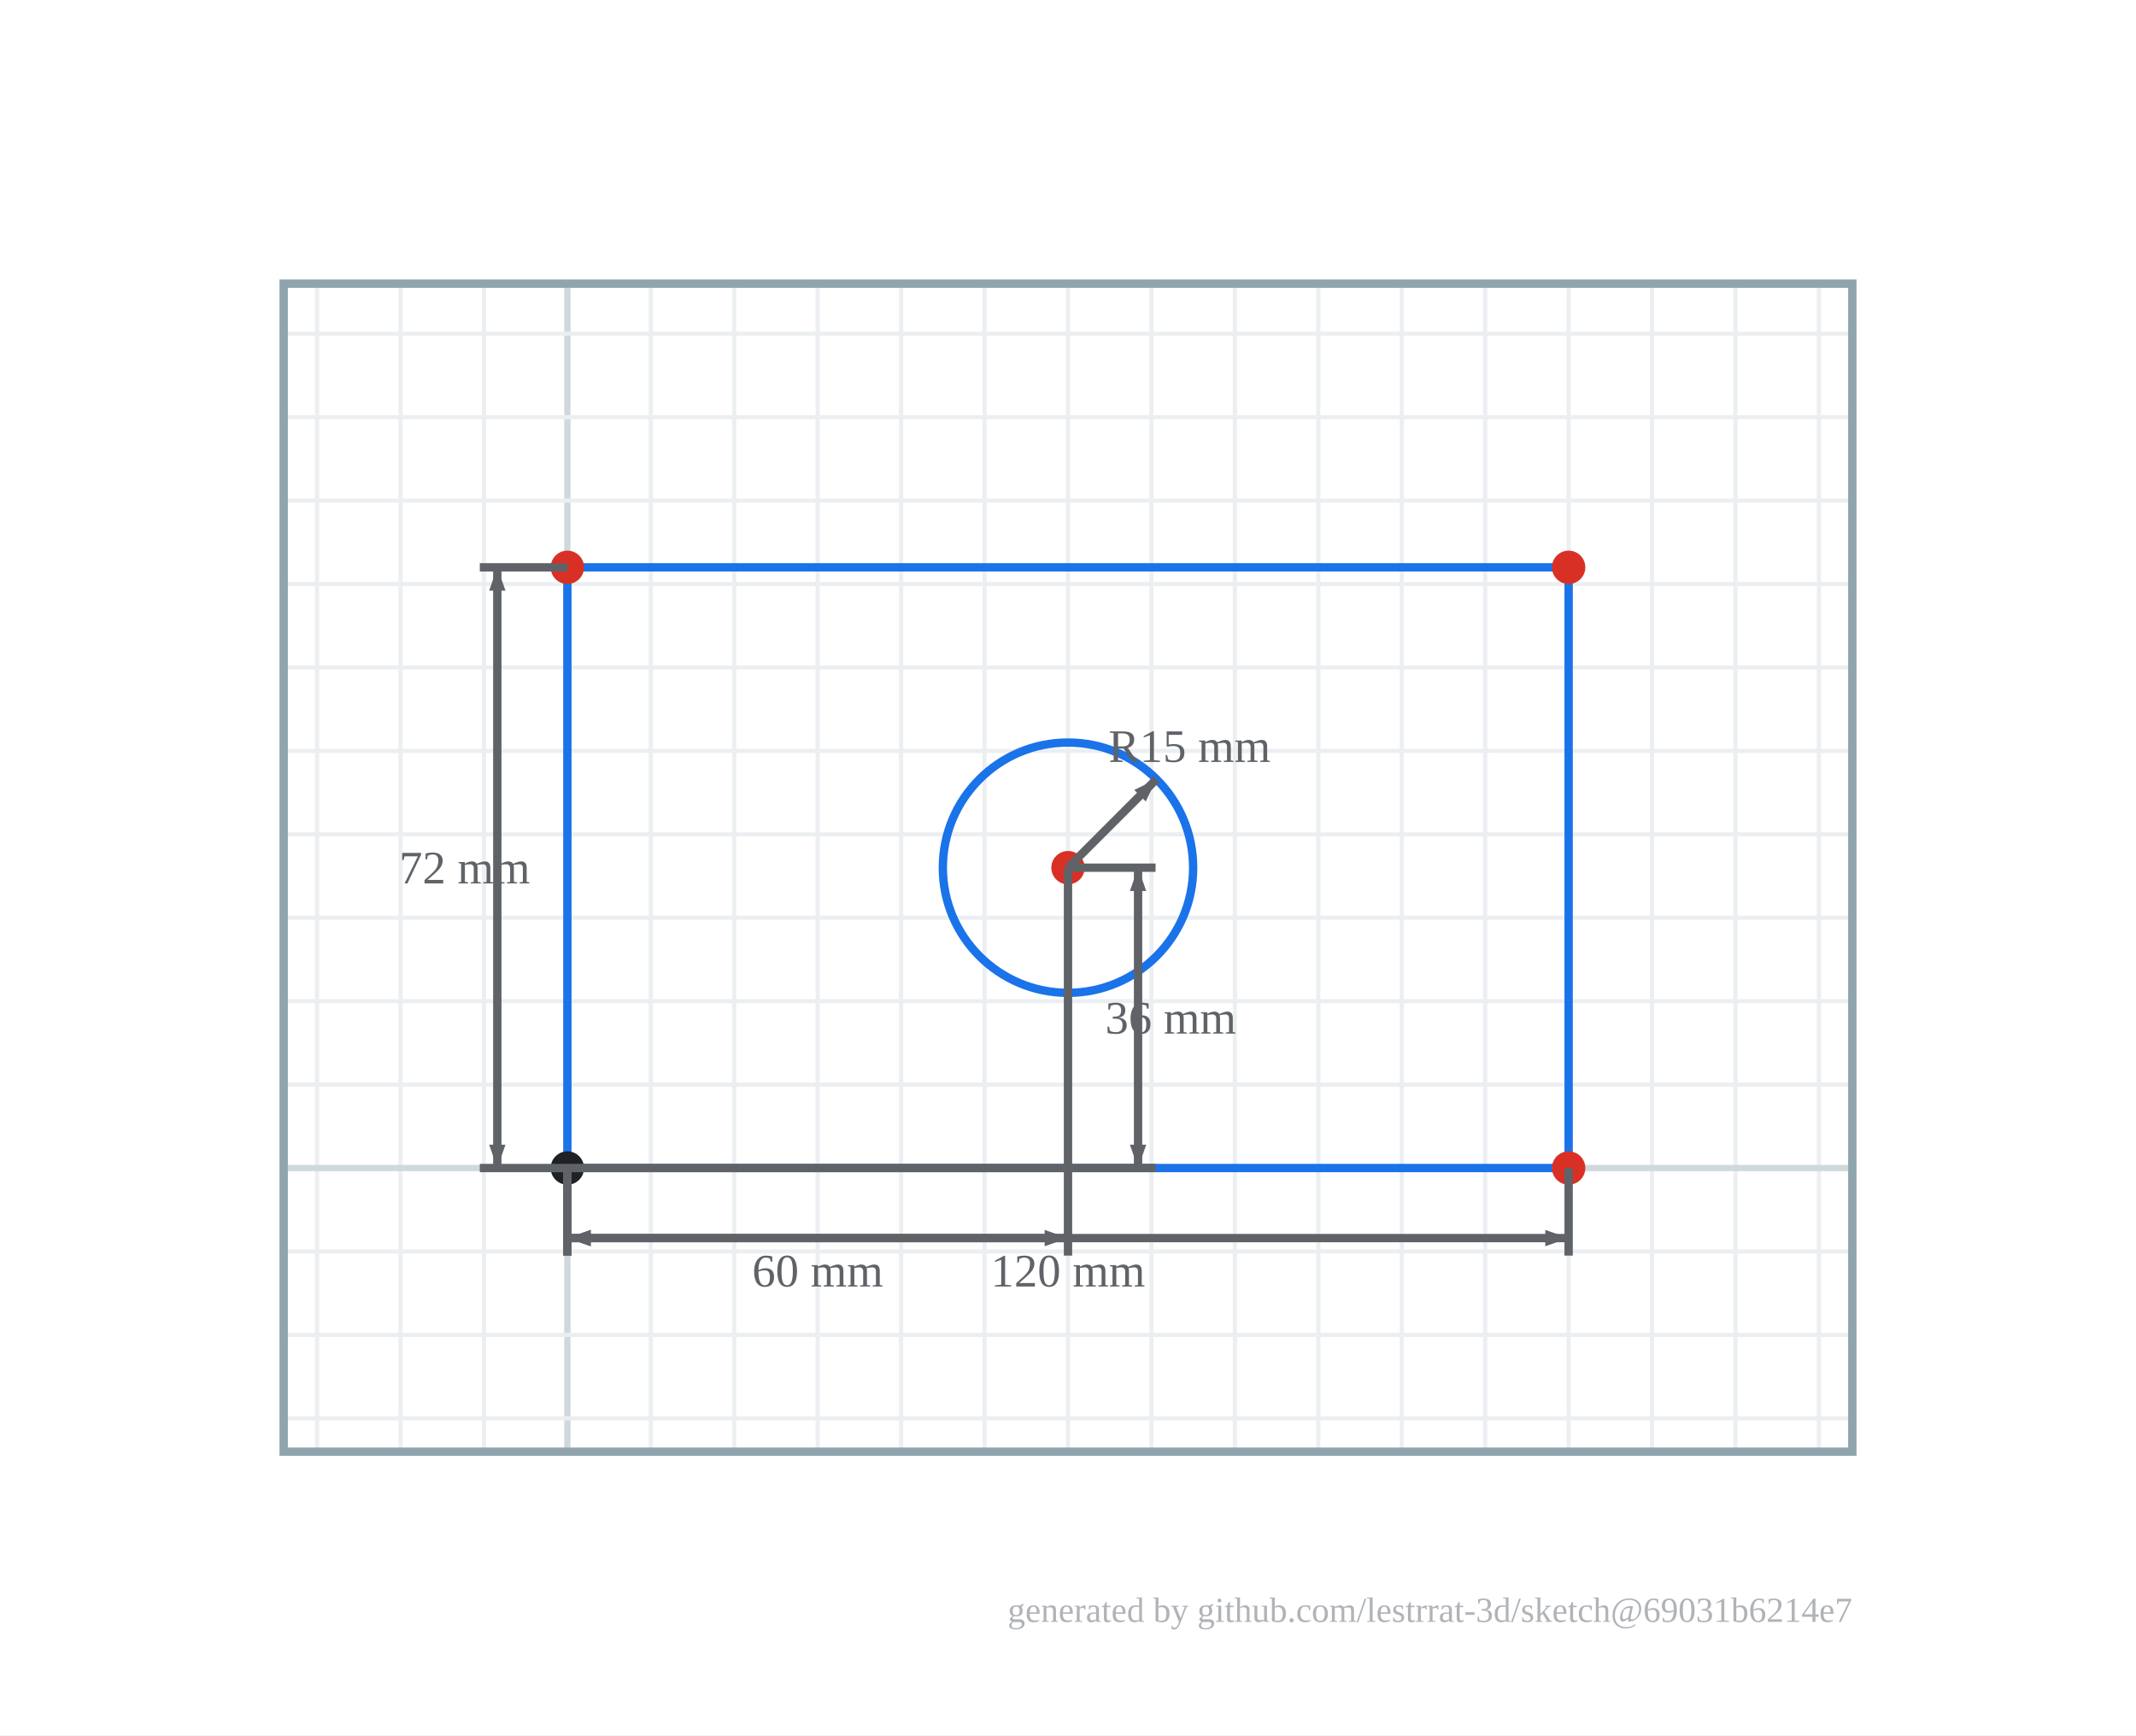
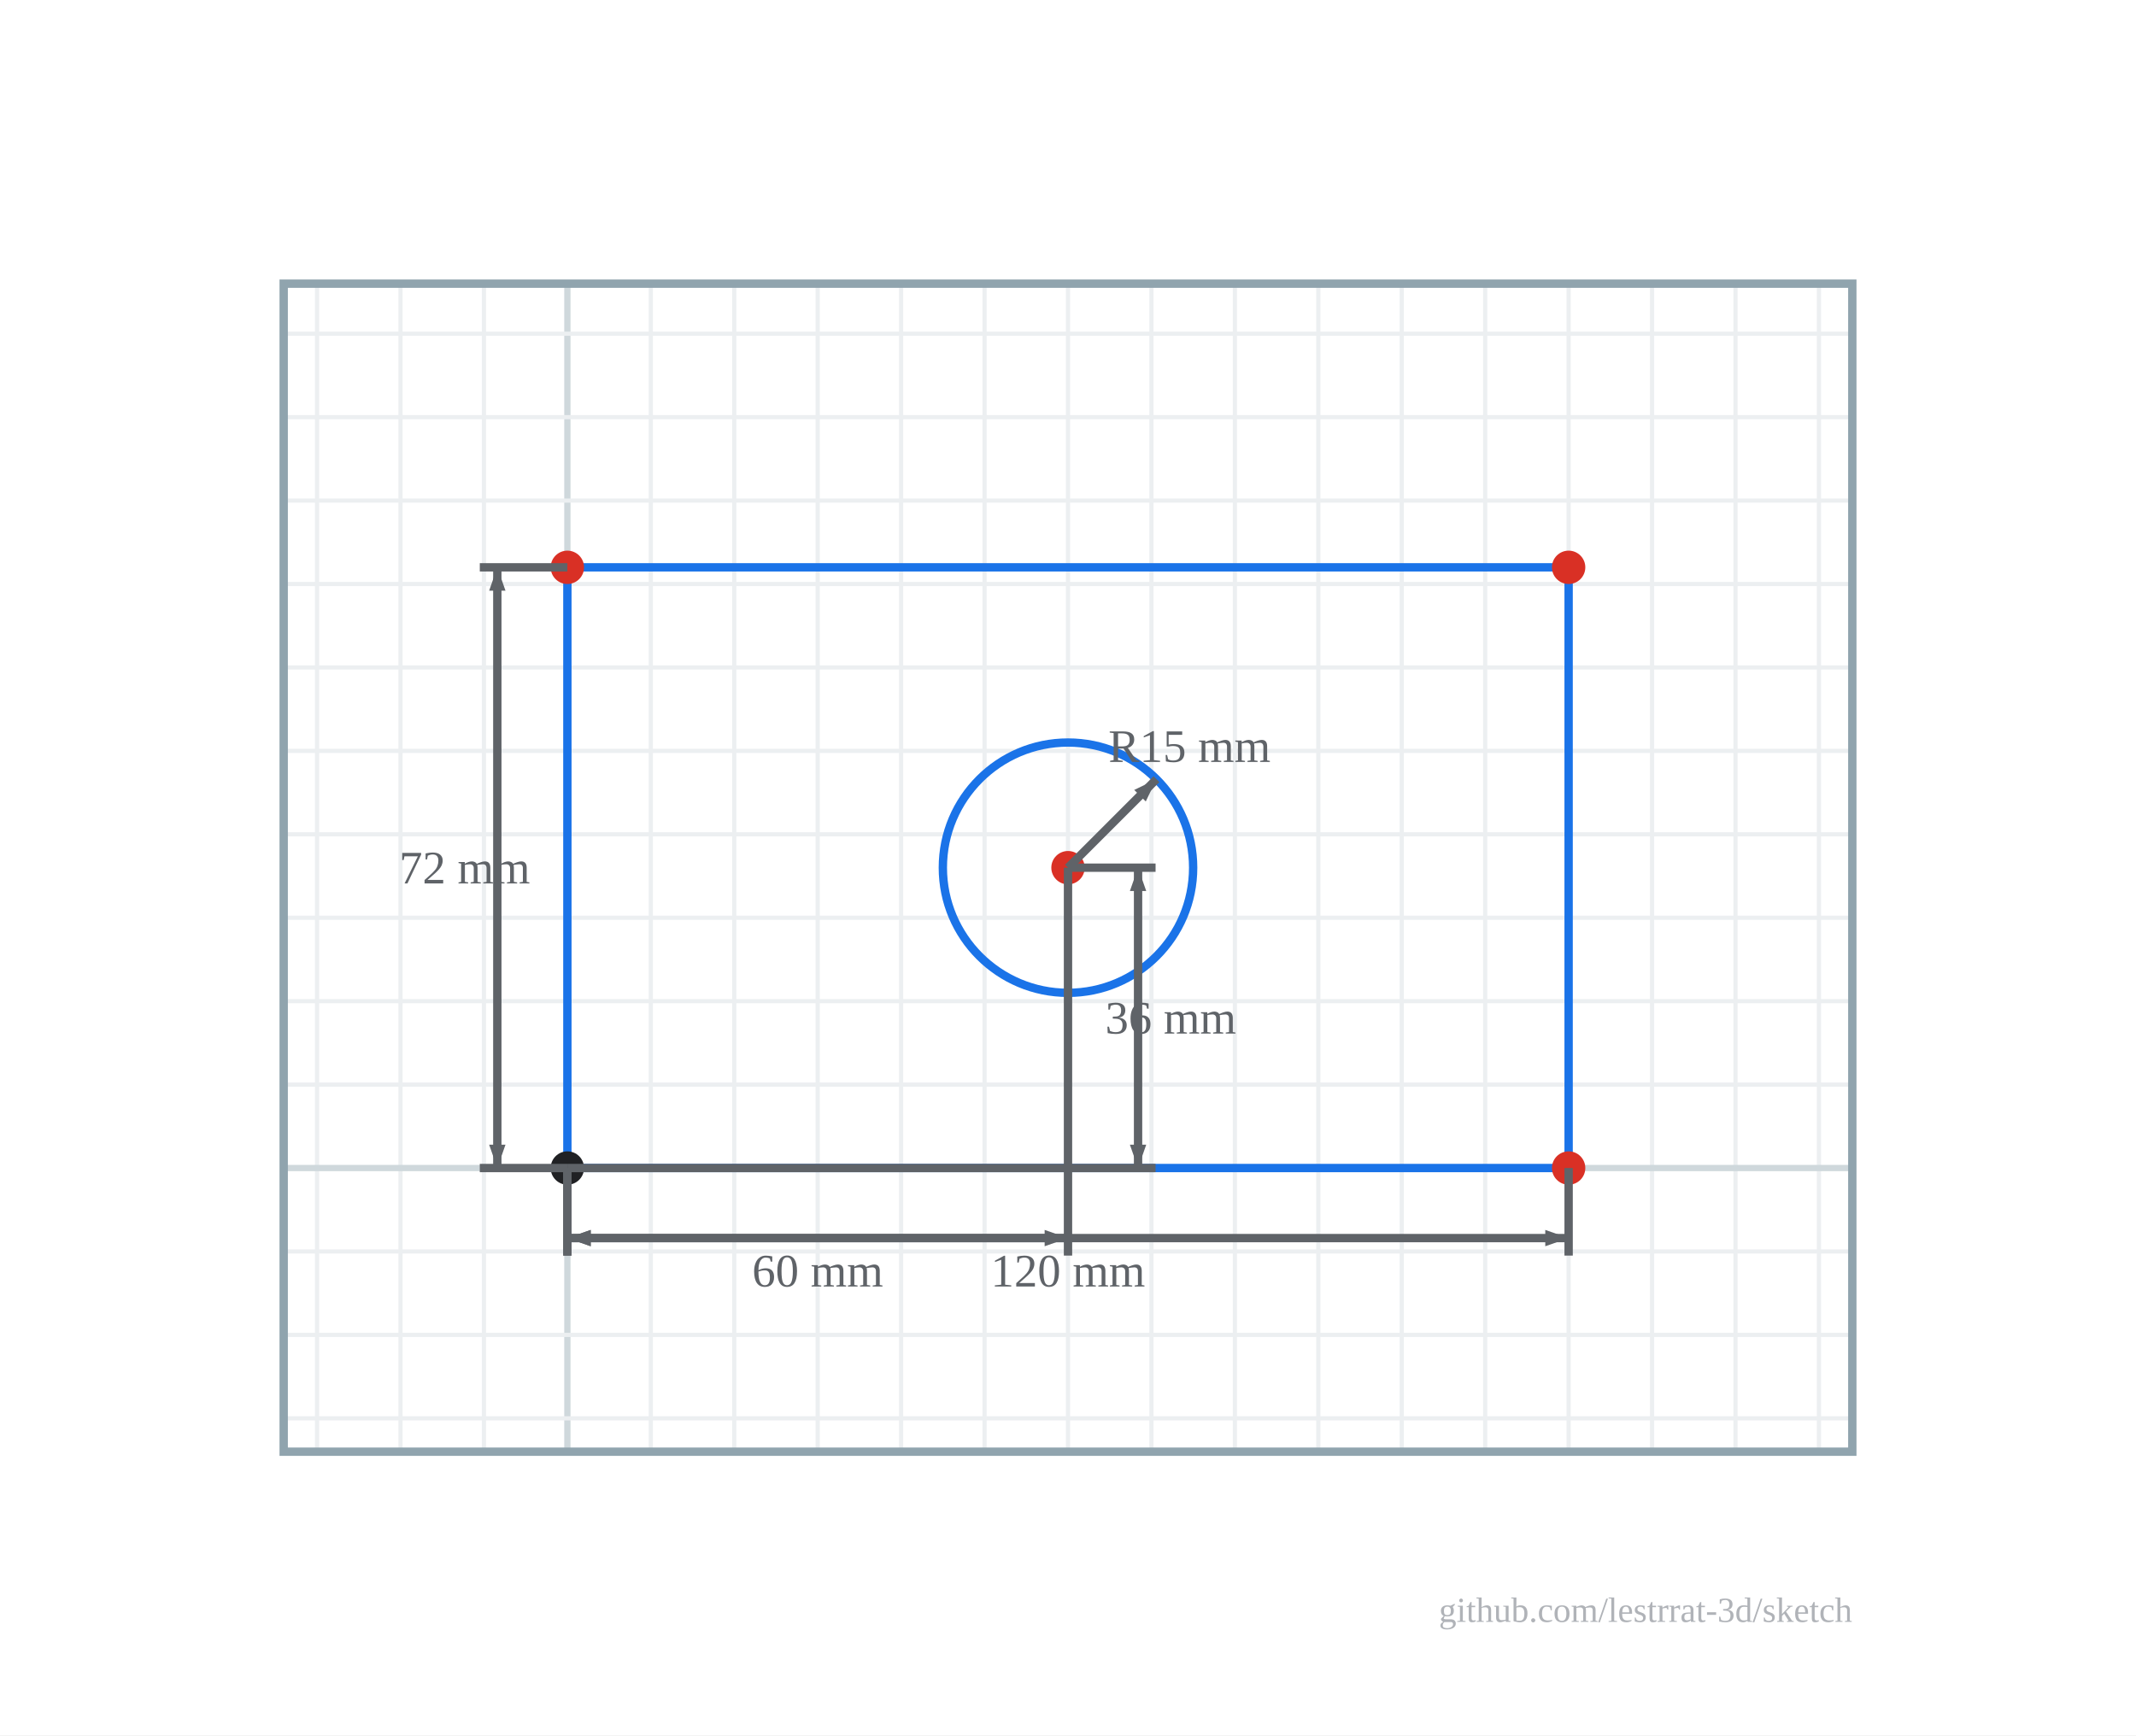
<svg xmlns="http://www.w3.org/2000/svg" width="560" height="455" viewBox="0 0 256 208">
  <rect width="100%" height="100%" fill="white" />
  <line x1="38" y1="34" x2="38" y2="174" stroke="#eceff1" stroke-width="0.5" />
  <line x1="48" y1="34" x2="48" y2="174" stroke="#eceff1" stroke-width="0.5" />
  <line x1="58" y1="34" x2="58" y2="174" stroke="#eceff1" stroke-width="0.5" />
  <line x1="68" y1="34" x2="68" y2="174" stroke="#cfd8dc" stroke-width="0.75" />
  <line x1="78" y1="34" x2="78" y2="174" stroke="#eceff1" stroke-width="0.5" />
  <line x1="88" y1="34" x2="88" y2="174" stroke="#eceff1" stroke-width="0.5" />
  <line x1="98" y1="34" x2="98" y2="174" stroke="#eceff1" stroke-width="0.5" />
  <line x1="108" y1="34" x2="108" y2="174" stroke="#eceff1" stroke-width="0.5" />
  <line x1="118" y1="34" x2="118" y2="174" stroke="#eceff1" stroke-width="0.5" />
  <line x1="128" y1="34" x2="128" y2="174" stroke="#eceff1" stroke-width="0.5" />
  <line x1="138" y1="34" x2="138" y2="174" stroke="#eceff1" stroke-width="0.5" />
  <line x1="148" y1="34" x2="148" y2="174" stroke="#eceff1" stroke-width="0.5" />
  <line x1="158" y1="34" x2="158" y2="174" stroke="#eceff1" stroke-width="0.5" />
  <line x1="168" y1="34" x2="168" y2="174" stroke="#eceff1" stroke-width="0.5" />
  <line x1="178" y1="34" x2="178" y2="174" stroke="#eceff1" stroke-width="0.5" />
  <line x1="188" y1="34" x2="188" y2="174" stroke="#eceff1" stroke-width="0.5" />
  <line x1="198" y1="34" x2="198" y2="174" stroke="#eceff1" stroke-width="0.5" />
  <line x1="208" y1="34" x2="208" y2="174" stroke="#eceff1" stroke-width="0.5" />
  <line x1="218" y1="34" x2="218" y2="174" stroke="#eceff1" stroke-width="0.5" />
  <line x1="34" y1="170" x2="222" y2="170" stroke="#eceff1" stroke-width="0.5" />
  <line x1="34" y1="160" x2="222" y2="160" stroke="#eceff1" stroke-width="0.5" />
  <line x1="34" y1="150" x2="222" y2="150" stroke="#eceff1" stroke-width="0.5" />
  <line x1="34" y1="140" x2="222" y2="140" stroke="#cfd8dc" stroke-width="0.75" />
  <line x1="34" y1="130" x2="222" y2="130" stroke="#eceff1" stroke-width="0.5" />
  <line x1="34" y1="120" x2="222" y2="120" stroke="#eceff1" stroke-width="0.5" />
  <line x1="34" y1="110" x2="222" y2="110" stroke="#eceff1" stroke-width="0.5" />
  <line x1="34" y1="100" x2="222" y2="100" stroke="#eceff1" stroke-width="0.5" />
  <line x1="34" y1="90" x2="222" y2="90" stroke="#eceff1" stroke-width="0.5" />
  <line x1="34" y1="80" x2="222" y2="80" stroke="#eceff1" stroke-width="0.5" />
  <line x1="34" y1="70" x2="222" y2="70" stroke="#eceff1" stroke-width="0.5" />
  <line x1="34" y1="60" x2="222" y2="60" stroke="#eceff1" stroke-width="0.5" />
  <line x1="34" y1="50" x2="222" y2="50" stroke="#eceff1" stroke-width="0.5" />
  <line x1="34" y1="40" x2="222" y2="40" stroke="#eceff1" stroke-width="0.5" />
  <rect x="34" y="34" width="188" height="140" fill="none" stroke="#90a4ae" stroke-width="1" />
  <line x1="68" y1="140" x2="188" y2="140" stroke="#1a73e8" stroke-width="1" />
  <line x1="188" y1="140" x2="188" y2="68" stroke="#1a73e8" stroke-width="1" />
  <line x1="188" y1="68" x2="68" y2="68" stroke="#1a73e8" stroke-width="1" />
  <line x1="68" y1="68" x2="68" y2="140" stroke="#1a73e8" stroke-width="1" />
  <circle cx="128" cy="104" r="15" fill="none" stroke="#1a73e8" stroke-width="1" />
  <circle cx="68" cy="140" r="2" fill="#202124" />
  <circle cx="188" cy="140" r="2" fill="#d93025" />
  <circle cx="188" cy="68" r="2" fill="#d93025" />
  <circle cx="68" cy="68" r="2" fill="#d93025" />
  <circle cx="128" cy="104" r="2" fill="#d93025" />
  <line x1="68" y1="140" x2="68" y2="150.496" stroke="#5f6368" stroke-width="1" />
  <line x1="188" y1="140" x2="188" y2="150.496" stroke="#5f6368" stroke-width="1" />
  <line x1="68" y1="148.397" x2="188" y2="148.397" stroke="#5f6368" stroke-width="1" />
  <path d="M68 148.397 L70.799 147.417 L70.799 149.376 Z" fill="#5f6368" />
  <path d="M188 148.397 L185.201 149.376 L185.201 147.417 Z" fill="#5f6368" />
  <text x="128" y="152.315" font-size="5.598" fill="#5f6368" text-anchor="middle" dominant-baseline="central">120 mm</text>
  <line x1="68" y1="140" x2="57.504" y2="140" stroke="#5f6368" stroke-width="1" />
  <line x1="68" y1="68" x2="57.504" y2="68" stroke="#5f6368" stroke-width="1" />
  <line x1="59.603" y1="140" x2="59.603" y2="68" stroke="#5f6368" stroke-width="1" />
  <path d="M59.603 140 L58.624 137.201 L60.583 137.201 Z" fill="#5f6368" />
  <path d="M59.603 68 L60.583 70.799 L58.624 70.799 Z" fill="#5f6368" />
  <text x="55.685" y="104" font-size="5.598" fill="#5f6368" text-anchor="middle" dominant-baseline="central">72 mm</text>
  <line x1="68" y1="140" x2="68" y2="150.496" stroke="#5f6368" stroke-width="1" />
  <line x1="128" y1="104" x2="128" y2="150.496" stroke="#5f6368" stroke-width="1" />
  <line x1="68" y1="148.397" x2="128" y2="148.397" stroke="#5f6368" stroke-width="1" />
  <path d="M68 148.397 L70.799 147.417 L70.799 149.376 Z" fill="#5f6368" />
  <path d="M128 148.397 L125.201 149.376 L125.201 147.417 Z" fill="#5f6368" />
  <text x="98" y="152.315" font-size="5.598" fill="#5f6368" text-anchor="middle" dominant-baseline="central">60 mm</text>
  <line x1="68" y1="140" x2="138.496" y2="140" stroke="#5f6368" stroke-width="1" />
  <line x1="128" y1="104" x2="138.496" y2="104" stroke="#5f6368" stroke-width="1" />
  <line x1="136.397" y1="140" x2="136.397" y2="104" stroke="#5f6368" stroke-width="1" />
  <path d="M136.397 140 L135.417 137.201 L137.376 137.201 Z" fill="#5f6368" />
  <path d="M136.397 104 L137.376 106.799 L135.417 106.799 Z" fill="#5f6368" />
  <text x="140.315" y="122" font-size="5.598" fill="#5f6368" text-anchor="middle" dominant-baseline="central">36 mm</text>
  <line x1="128" y1="104" x2="138.607" y2="93.393" stroke="#5f6368" stroke-width="1" />
  <path d="M138.607 93.393 L137.32 96.065 L135.935 94.68 Z" fill="#5f6368" />
  <text x="142.565" y="89.435" font-size="5.598" fill="#5f6368" text-anchor="middle" dominant-baseline="central">R15 mm</text>
-   <text x="222" y="194.4" font-size="4.219" fill="#b0b3b8" text-anchor="end">generated by github.com/lestrrat-3d/sketch@69031b6214e7</text>
+   <text x="222" y="194.4" font-size="4.219" fill="#b0b3b8" text-anchor="end">github.com/lestrrat-3d/sketch</text>
</svg>
